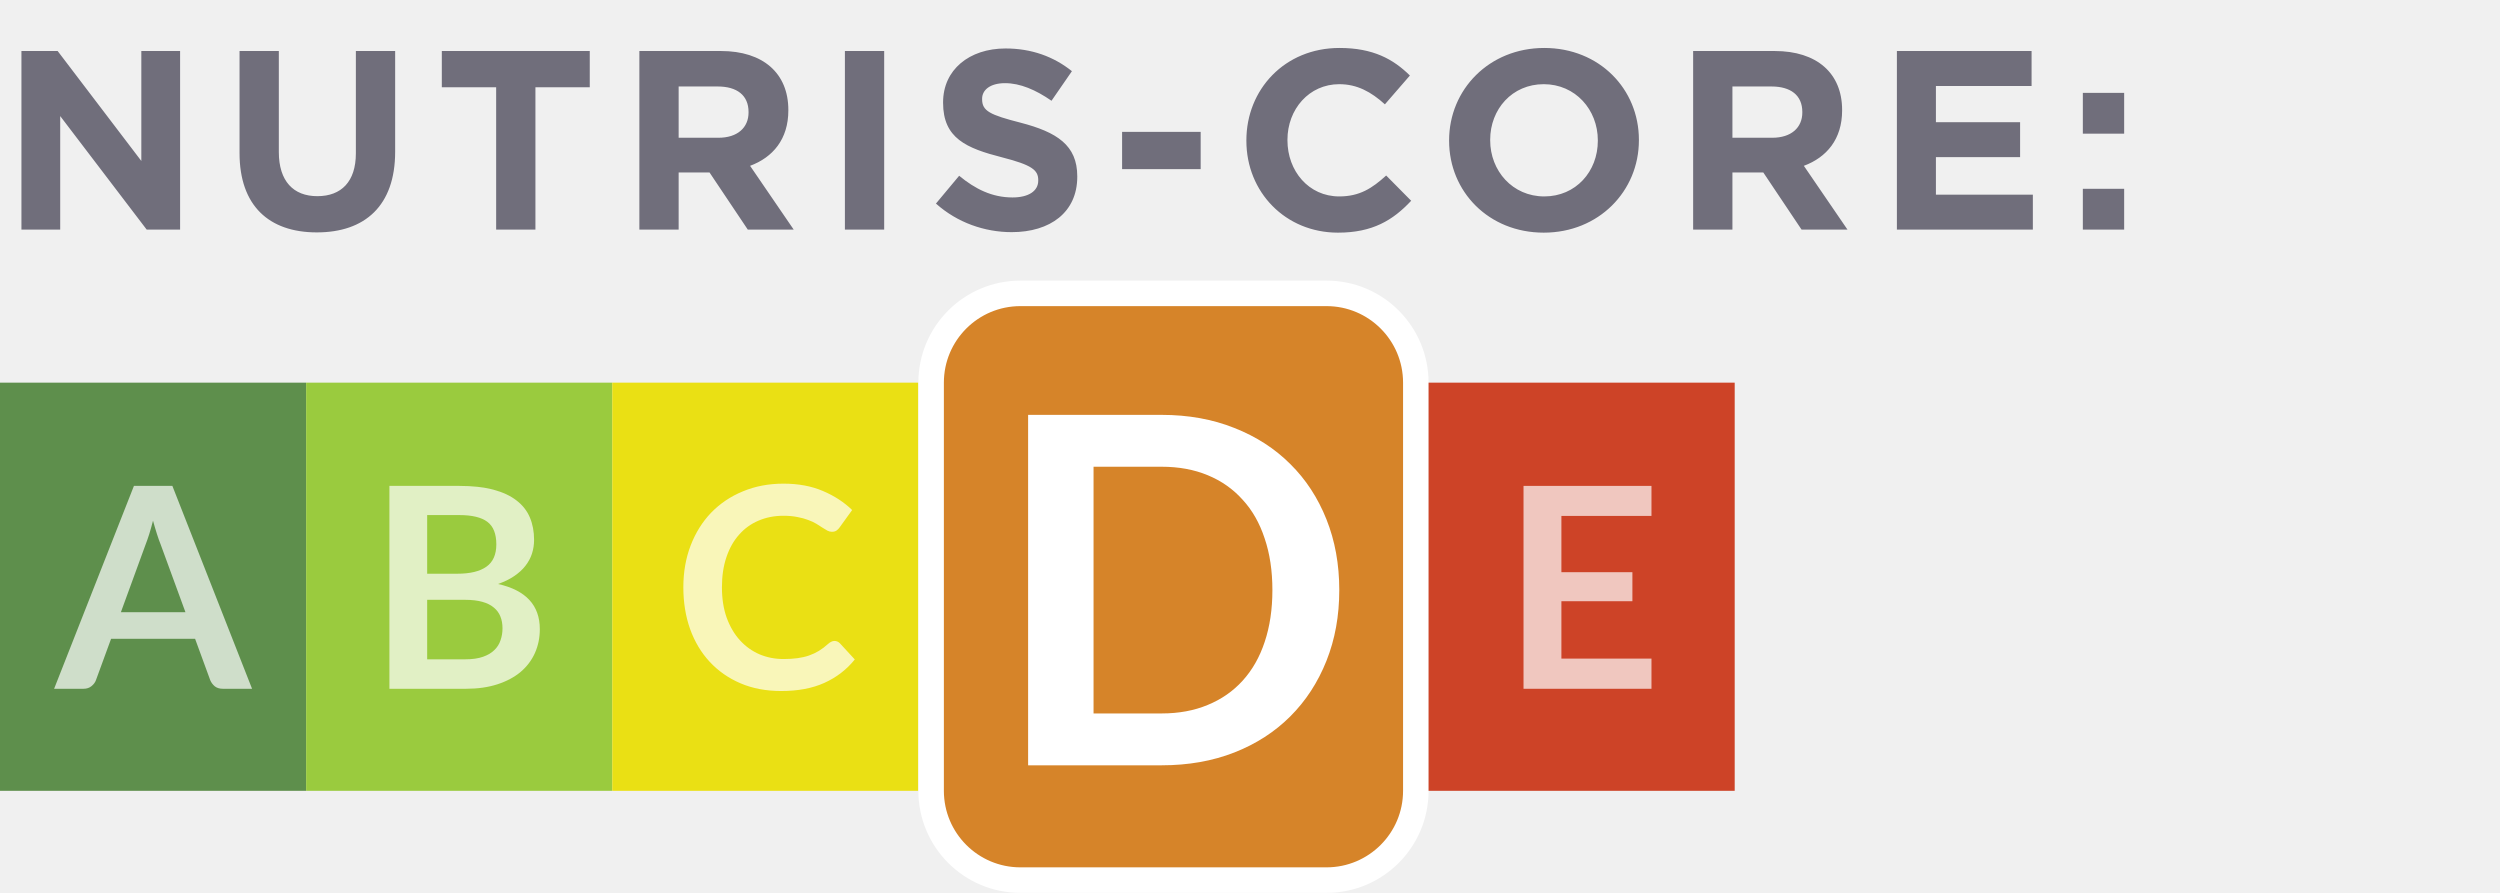
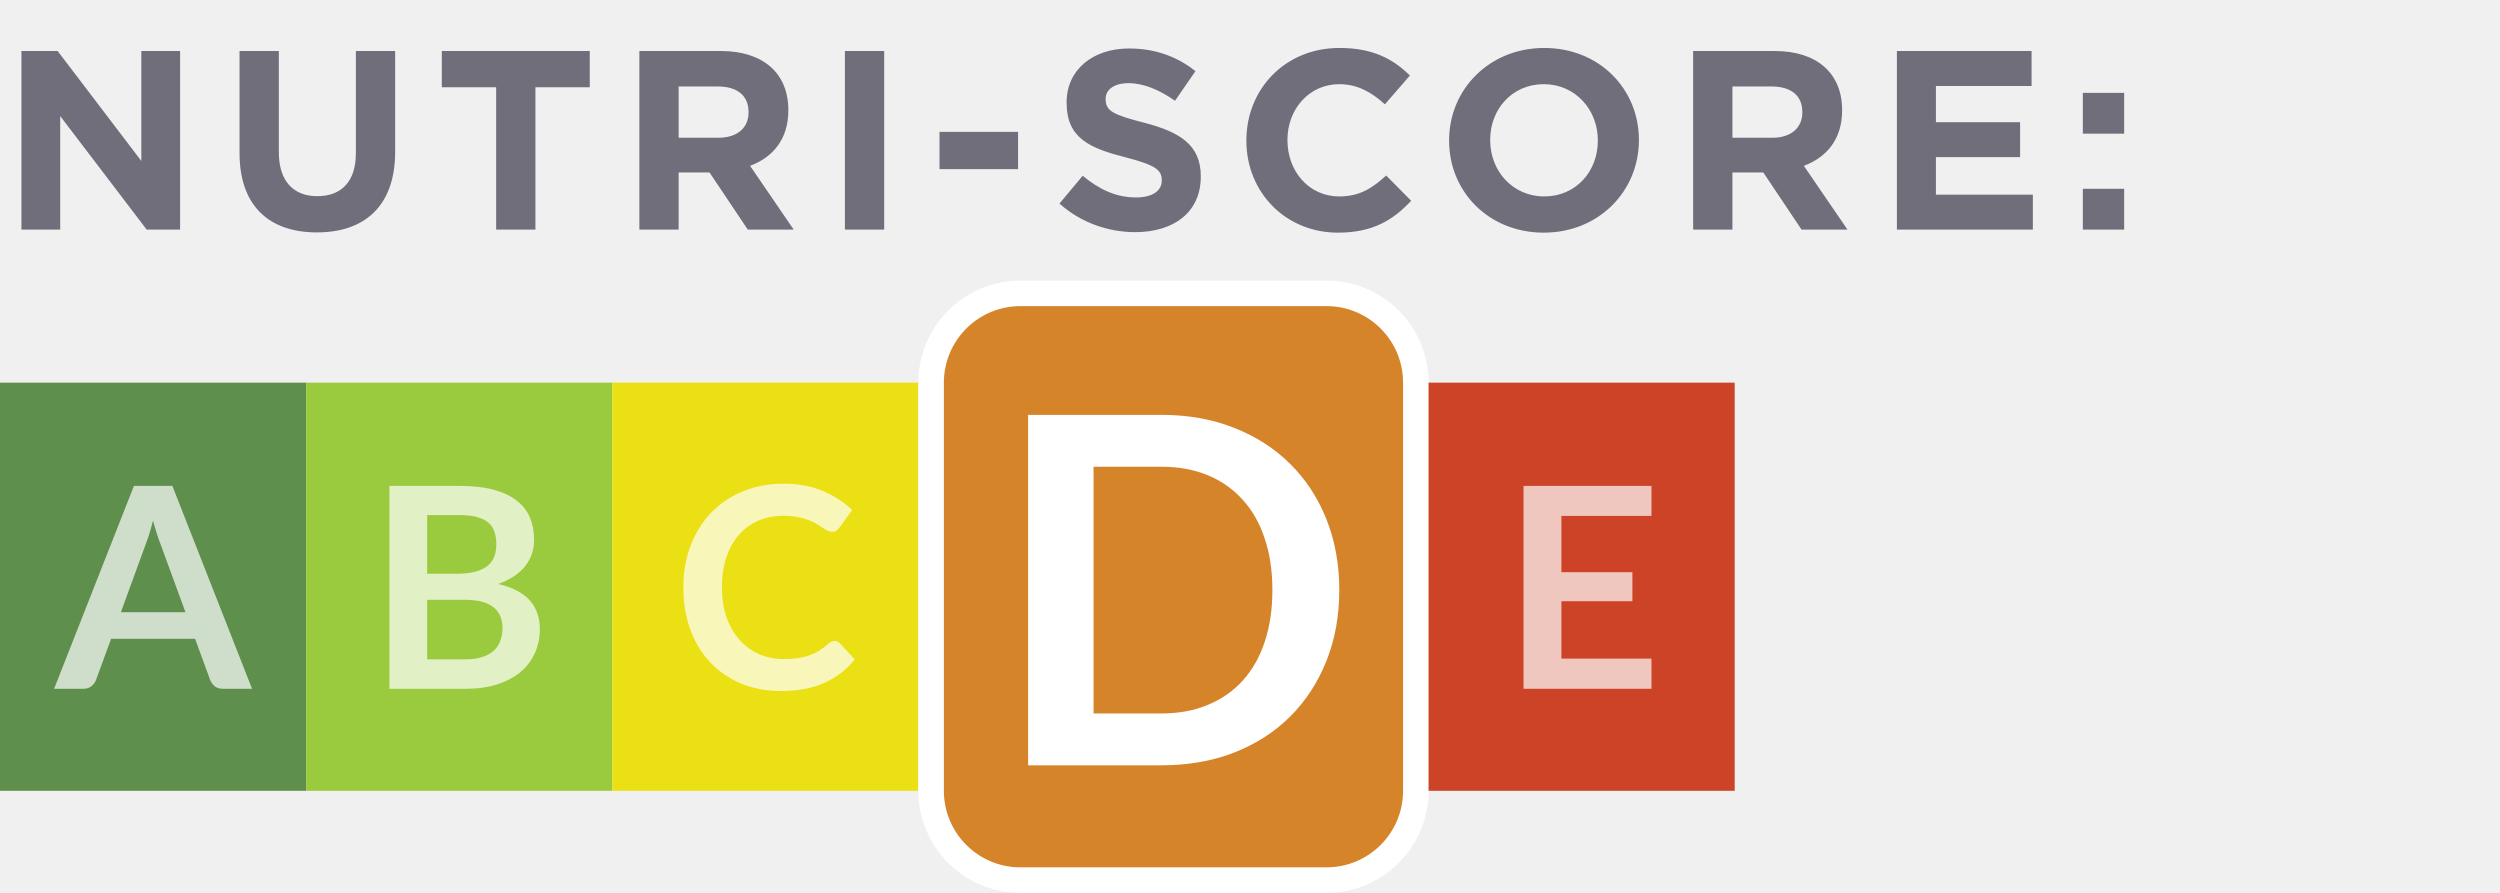
<svg xmlns="http://www.w3.org/2000/svg" width="98" height="35" viewBox="0 0 98 35" fill="none">
-   <path d="M7.06 9V2H5.54V6.31L2.26 2H0.84V9H2.36V4.55L5.75 9H7.06ZM15.49 5.95V2H13.95V6.01C13.95 7.12 13.38 7.69 12.44 7.69C11.5 7.69 10.93 7.1 10.93 5.96V2H9.39V6C9.39 8.06 10.54 9.11 12.42 9.11C14.3 9.11 15.49 8.07 15.49 5.95ZM23.119 3.42V2H17.319V3.42H19.449V9H20.989V3.42H23.119ZM31.113 9L29.403 6.5C30.293 6.17 30.903 5.46 30.903 4.33V4.31C30.903 2.87 29.913 2 28.263 2H25.063V9H26.603V6.76H27.813L29.313 9H31.113ZM29.343 4.41C29.343 5 28.913 5.4 28.163 5.4H26.603V3.39H28.133C28.883 3.39 29.343 3.73 29.343 4.39V4.41ZM34.66 9V2H33.12V9H34.66ZM42.229 6.93V6.91C42.229 5.69 41.429 5.18 40.009 4.81C38.799 4.5 38.499 4.35 38.499 3.89V3.87C38.499 3.53 38.809 3.26 39.399 3.26C39.989 3.26 40.599 3.52 41.219 3.95L42.019 2.79C41.309 2.22 40.439 1.9 39.419 1.9C37.989 1.9 36.969 2.74 36.969 4.01V4.03C36.969 5.42 37.879 5.81 39.289 6.17C40.459 6.47 40.699 6.67 40.699 7.06V7.08C40.699 7.49 40.319 7.74 39.689 7.74C38.889 7.74 38.229 7.41 37.599 6.89L36.689 7.98C37.529 8.73 38.599 9.1 39.659 9.1C41.169 9.1 42.229 8.32 42.229 6.93ZM47.066 6.63V5.17H43.986V6.63H47.066ZM55.318 7.87L54.338 6.88C53.788 7.38 53.298 7.7 52.498 7.7C51.298 7.7 50.468 6.7 50.468 5.5V5.48C50.468 4.28 51.318 3.3 52.498 3.3C53.198 3.3 53.748 3.6 54.288 4.09L55.268 2.96C54.618 2.32 53.828 1.88 52.508 1.88C50.358 1.88 48.858 3.51 48.858 5.5V5.52C48.858 7.53 50.388 9.12 52.448 9.12C53.798 9.12 54.598 8.64 55.318 7.87ZM64.245 5.5V5.48C64.245 3.49 62.695 1.88 60.535 1.88C58.375 1.88 56.805 3.51 56.805 5.5V5.52C56.805 7.51 58.355 9.12 60.515 9.12C62.675 9.12 64.245 7.49 64.245 5.5ZM62.635 5.52C62.635 6.72 61.775 7.7 60.535 7.7C59.295 7.7 58.415 6.7 58.415 5.5V5.48C58.415 4.28 59.275 3.3 60.515 3.3C61.755 3.3 62.635 4.3 62.635 5.5V5.52ZM72.421 9L70.711 6.5C71.601 6.17 72.211 5.46 72.211 4.33V4.31C72.211 2.87 71.221 2 69.571 2H66.371V9H67.911V6.76H69.121L70.621 9H72.421ZM70.651 4.41C70.651 5 70.221 5.4 69.471 5.4H67.911V3.39H69.441C70.191 3.39 70.651 3.73 70.651 4.39V4.41ZM79.688 9V7.63H75.888V6.16H79.188V4.79H75.888V3.37H79.638V2H74.358V9H79.688ZM83.267 5.24V3.64H81.647V5.24H83.267ZM83.267 9V7.4H81.647V9H83.267Z" fill="#706E7B" />
+   <path d="M7.06 9V2H5.54V6.31L2.26 2H0.84V9H2.36V4.55L5.75 9H7.06ZM15.49 5.95V2H13.95V6.01C13.95 7.12 13.38 7.69 12.44 7.69C11.5 7.69 10.93 7.1 10.93 5.96V2H9.39V6C9.39 8.06 10.54 9.11 12.42 9.11C14.3 9.11 15.49 8.07 15.49 5.95ZM23.119 3.42V2H17.319V3.42H19.449V9H20.989V3.42H23.119ZM31.113 9L29.403 6.5C30.293 6.17 30.903 5.46 30.903 4.33V4.31C30.903 2.87 29.913 2 28.263 2H25.063V9H26.603V6.76H27.813L29.313 9H31.113ZM29.343 4.41C29.343 5 28.913 5.4 28.163 5.4H26.603V3.39H28.133C28.883 3.39 29.343 3.73 29.343 4.39V4.41ZM34.66 9V2H33.12V9H34.66ZM39.909 6.63V5.17H36.829V6.63H39.909ZM47.071 6.93V6.91C47.071 5.69 46.271 5.18 44.851 4.81C43.641 4.5 43.341 4.35 43.341 3.89V3.87C43.341 3.53 43.651 3.26 44.241 3.26C44.831 3.26 45.441 3.52 46.061 3.95L46.861 2.79C46.151 2.22 45.281 1.9 44.261 1.9C42.831 1.9 41.811 2.74 41.811 4.01V4.03C41.811 5.42 42.721 5.81 44.131 6.17C45.301 6.47 45.541 6.67 45.541 7.06V7.08C45.541 7.49 45.161 7.74 44.531 7.74C43.731 7.74 43.071 7.41 42.441 6.89L41.531 7.98C42.371 8.73 43.441 9.1 44.501 9.1C46.011 9.1 47.071 8.32 47.071 6.93ZM55.318 7.87L54.338 6.88C53.788 7.38 53.298 7.7 52.498 7.7C51.298 7.7 50.468 6.7 50.468 5.5V5.48C50.468 4.28 51.318 3.3 52.498 3.3C53.198 3.3 53.748 3.6 54.288 4.09L55.268 2.96C54.618 2.32 53.828 1.88 52.508 1.88C50.358 1.88 48.858 3.51 48.858 5.5V5.52C48.858 7.53 50.388 9.12 52.448 9.12C53.798 9.12 54.598 8.64 55.318 7.87ZM64.245 5.5V5.48C64.245 3.49 62.695 1.88 60.535 1.88C58.375 1.88 56.805 3.51 56.805 5.5V5.52C56.805 7.51 58.355 9.12 60.515 9.12C62.675 9.12 64.245 7.49 64.245 5.5ZM62.635 5.52C62.635 6.72 61.775 7.7 60.535 7.7C59.295 7.7 58.415 6.7 58.415 5.5V5.48C58.415 4.28 59.275 3.3 60.515 3.3C61.755 3.3 62.635 4.3 62.635 5.5V5.52ZM72.421 9L70.711 6.5C71.601 6.17 72.211 5.46 72.211 4.33V4.31C72.211 2.87 71.221 2 69.571 2H66.371V9H67.911V6.76H69.121L70.621 9H72.421ZM70.651 4.41C70.651 5 70.221 5.4 69.471 5.4H67.911V3.39H69.441C70.191 3.39 70.651 3.73 70.651 4.39V4.41ZM79.688 9V7.63H75.888V6.16H79.188V4.79H75.888V3.37H79.638V2H74.358V9H79.688ZM83.267 5.24V3.64H81.647V5.24H83.267ZM83.267 9V7.4H81.647V9H83.267Z" fill="#706E7B" />
  <rect width="12" height="16" transform="translate(0 15)" fill="#5E8F4C" />
  <path opacity="0.7" d="M7.269 23.997L6.301 21.352C6.253 21.234 6.203 21.095 6.152 20.933C6.101 20.772 6.049 20.598 5.998 20.411C5.95 20.598 5.901 20.774 5.85 20.939C5.798 21.1 5.749 21.241 5.701 21.363L4.739 23.997H7.269ZM9.881 27H8.737C8.609 27 8.504 26.969 8.424 26.907C8.343 26.84 8.282 26.76 8.242 26.665L7.648 25.042H4.354L3.76 26.665C3.73 26.749 3.673 26.826 3.589 26.895C3.505 26.965 3.4 27 3.276 27H2.121L5.25 19.047H6.757L9.881 27Z" fill="white" />
  <rect width="12" height="16" transform="translate(12 15)" fill="#9ACB3E" />
  <path opacity="0.7" d="M18.241 25.845C18.516 25.845 18.747 25.812 18.934 25.746C19.121 25.68 19.269 25.592 19.379 25.482C19.493 25.372 19.574 25.244 19.621 25.097C19.673 24.95 19.698 24.794 19.698 24.63C19.698 24.457 19.671 24.303 19.616 24.168C19.561 24.028 19.475 23.911 19.357 23.816C19.24 23.716 19.088 23.641 18.901 23.59C18.718 23.539 18.496 23.513 18.235 23.513H16.745V25.845H18.241ZM16.745 20.191V22.49H17.922C18.428 22.49 18.809 22.398 19.066 22.215C19.326 22.032 19.456 21.74 19.456 21.34C19.456 20.926 19.339 20.631 19.104 20.455C18.87 20.279 18.503 20.191 18.004 20.191H16.745ZM18.004 19.047C18.525 19.047 18.971 19.096 19.341 19.195C19.711 19.294 20.014 19.436 20.248 19.619C20.487 19.802 20.661 20.024 20.771 20.285C20.881 20.545 20.936 20.838 20.936 21.165C20.936 21.352 20.908 21.531 20.853 21.703C20.798 21.872 20.712 22.032 20.595 22.182C20.481 22.329 20.334 22.462 20.155 22.584C19.979 22.704 19.768 22.807 19.522 22.892C20.615 23.137 21.161 23.727 21.161 24.663C21.161 25 21.097 25.311 20.969 25.598C20.841 25.884 20.654 26.131 20.408 26.34C20.162 26.545 19.86 26.707 19.5 26.824C19.141 26.941 18.73 27 18.268 27H15.265V19.047H18.004Z" fill="white" />
  <rect width="12" height="16" transform="translate(24 15)" fill="#EAE014" />
  <path opacity="0.7" d="M32.711 25.125C32.791 25.125 32.863 25.156 32.925 25.218L33.508 25.851C33.186 26.25 32.788 26.556 32.315 26.769C31.845 26.982 31.281 27.088 30.621 27.088C30.03 27.088 29.499 26.987 29.026 26.785C28.556 26.584 28.155 26.303 27.821 25.944C27.488 25.585 27.231 25.156 27.051 24.657C26.875 24.158 26.787 23.614 26.787 23.023C26.787 22.426 26.883 21.88 27.073 21.384C27.264 20.886 27.532 20.457 27.876 20.098C28.225 19.738 28.639 19.459 29.119 19.262C29.6 19.06 30.131 18.959 30.714 18.959C31.294 18.959 31.807 19.054 32.254 19.245C32.705 19.436 33.088 19.685 33.404 19.993L32.909 20.68C32.879 20.724 32.841 20.763 32.793 20.796C32.749 20.829 32.687 20.846 32.606 20.846C32.551 20.846 32.494 20.831 32.436 20.802C32.377 20.768 32.313 20.73 32.243 20.686C32.174 20.638 32.093 20.587 32.001 20.532C31.91 20.477 31.803 20.427 31.682 20.384C31.561 20.336 31.42 20.297 31.259 20.268C31.101 20.235 30.918 20.218 30.709 20.218C30.353 20.218 30.027 20.283 29.73 20.411C29.436 20.536 29.183 20.719 28.971 20.961C28.758 21.199 28.593 21.493 28.476 21.841C28.358 22.186 28.3 22.58 28.3 23.023C28.3 23.471 28.362 23.869 28.487 24.217C28.615 24.565 28.787 24.859 29.004 25.097C29.22 25.335 29.475 25.519 29.768 25.647C30.062 25.772 30.377 25.834 30.714 25.834C30.916 25.834 31.097 25.823 31.259 25.801C31.424 25.779 31.574 25.744 31.71 25.697C31.849 25.649 31.979 25.588 32.1 25.515C32.225 25.438 32.348 25.345 32.469 25.235C32.505 25.201 32.544 25.176 32.584 25.157C32.625 25.136 32.667 25.125 32.711 25.125Z" fill="white" />
  <rect x="36.5" y="11.5" width="19" height="23" rx="3.5" fill="#D68429" stroke="white" />
  <path d="M52.5 23.131C52.5 24.139 52.333 25.063 51.997 25.905C51.661 26.748 51.189 27.473 50.581 28.081C49.973 28.689 49.242 29.161 48.387 29.497C47.532 29.832 46.582 30 45.537 30H40.302V16.263H45.537C46.582 16.263 47.532 16.434 48.387 16.776C49.242 17.112 49.973 17.584 50.581 18.192C51.189 18.793 51.661 19.515 51.997 20.358C52.333 21.2 52.5 22.125 52.5 23.131ZM49.878 23.131C49.878 22.378 49.777 21.703 49.575 21.108C49.378 20.506 49.09 20 48.71 19.588C48.336 19.17 47.88 18.85 47.342 18.628C46.81 18.407 46.208 18.296 45.537 18.296H42.867V27.967H45.537C46.208 27.967 46.81 27.856 47.342 27.634C47.88 27.413 48.336 27.096 48.71 26.684C49.09 26.267 49.378 25.76 49.575 25.165C49.777 24.563 49.878 23.885 49.878 23.131Z" fill="white" />
  <rect width="12" height="16" transform="translate(56 15)" fill="#CD4327" />
  <path opacity="0.7" d="M61.207 20.224V22.43H63.99V23.568H61.207V25.817H64.738V27H59.722V19.047H64.738V20.224H61.207Z" fill="white" />
</svg>
